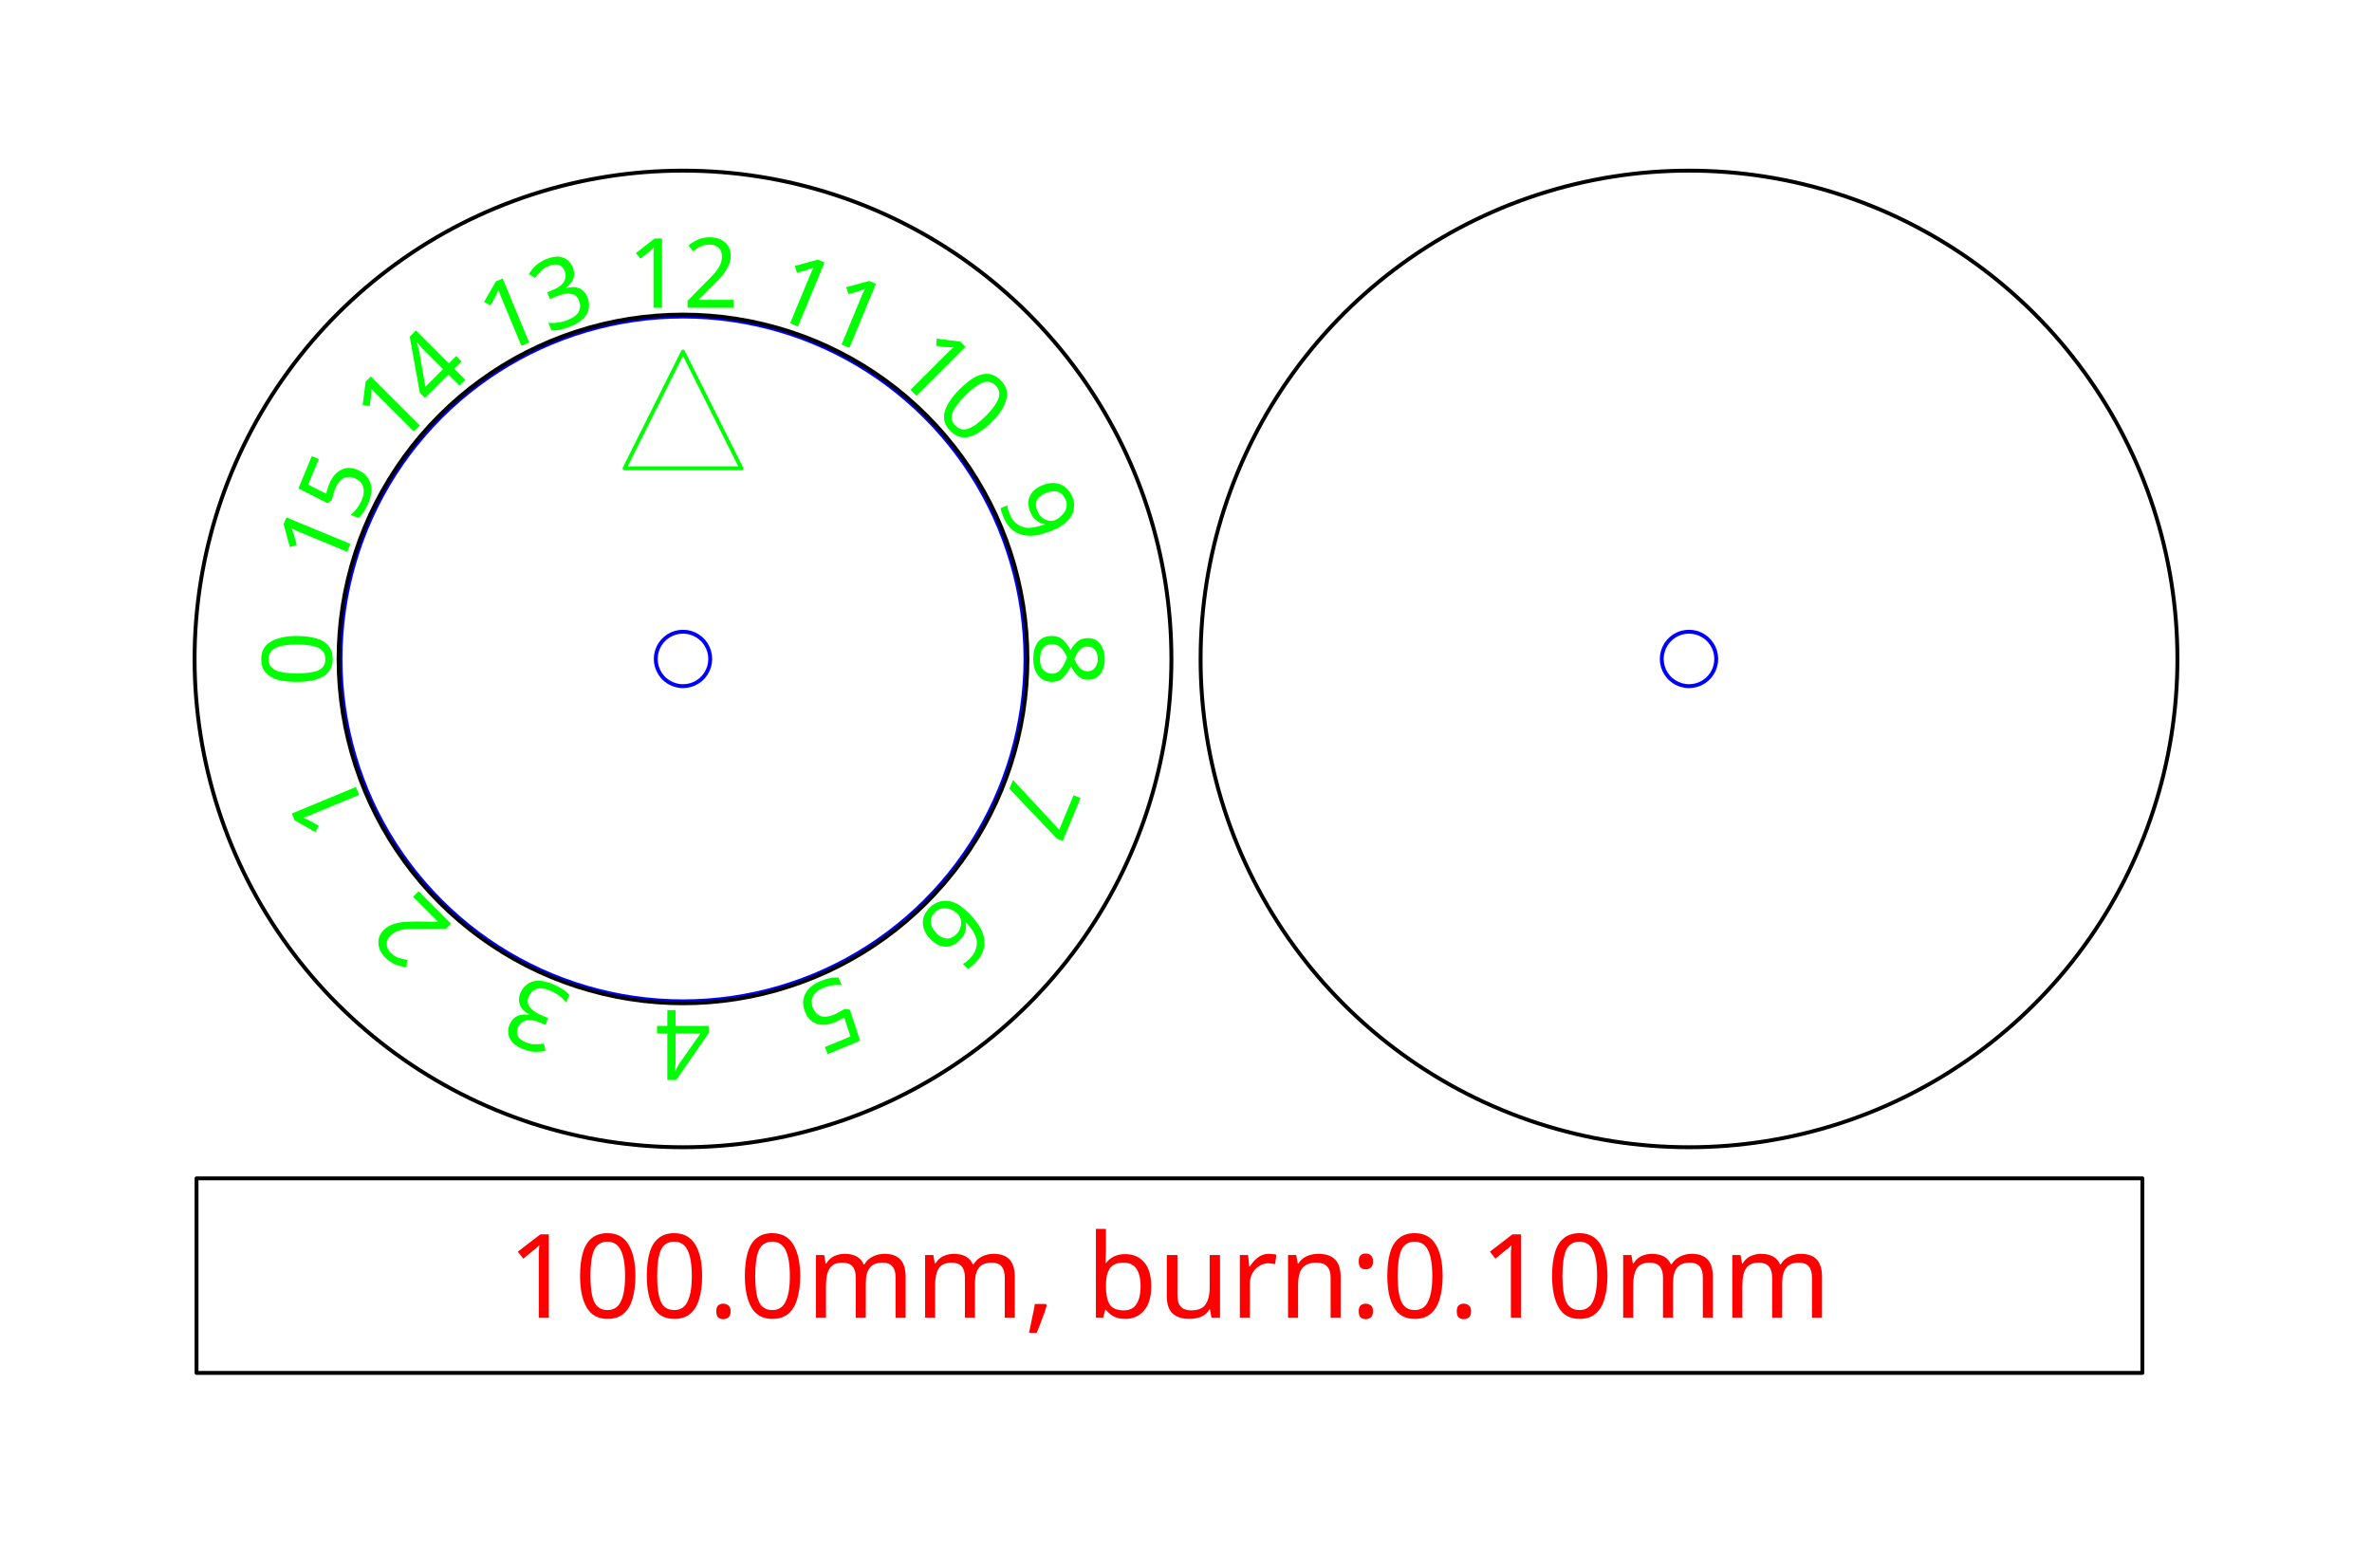
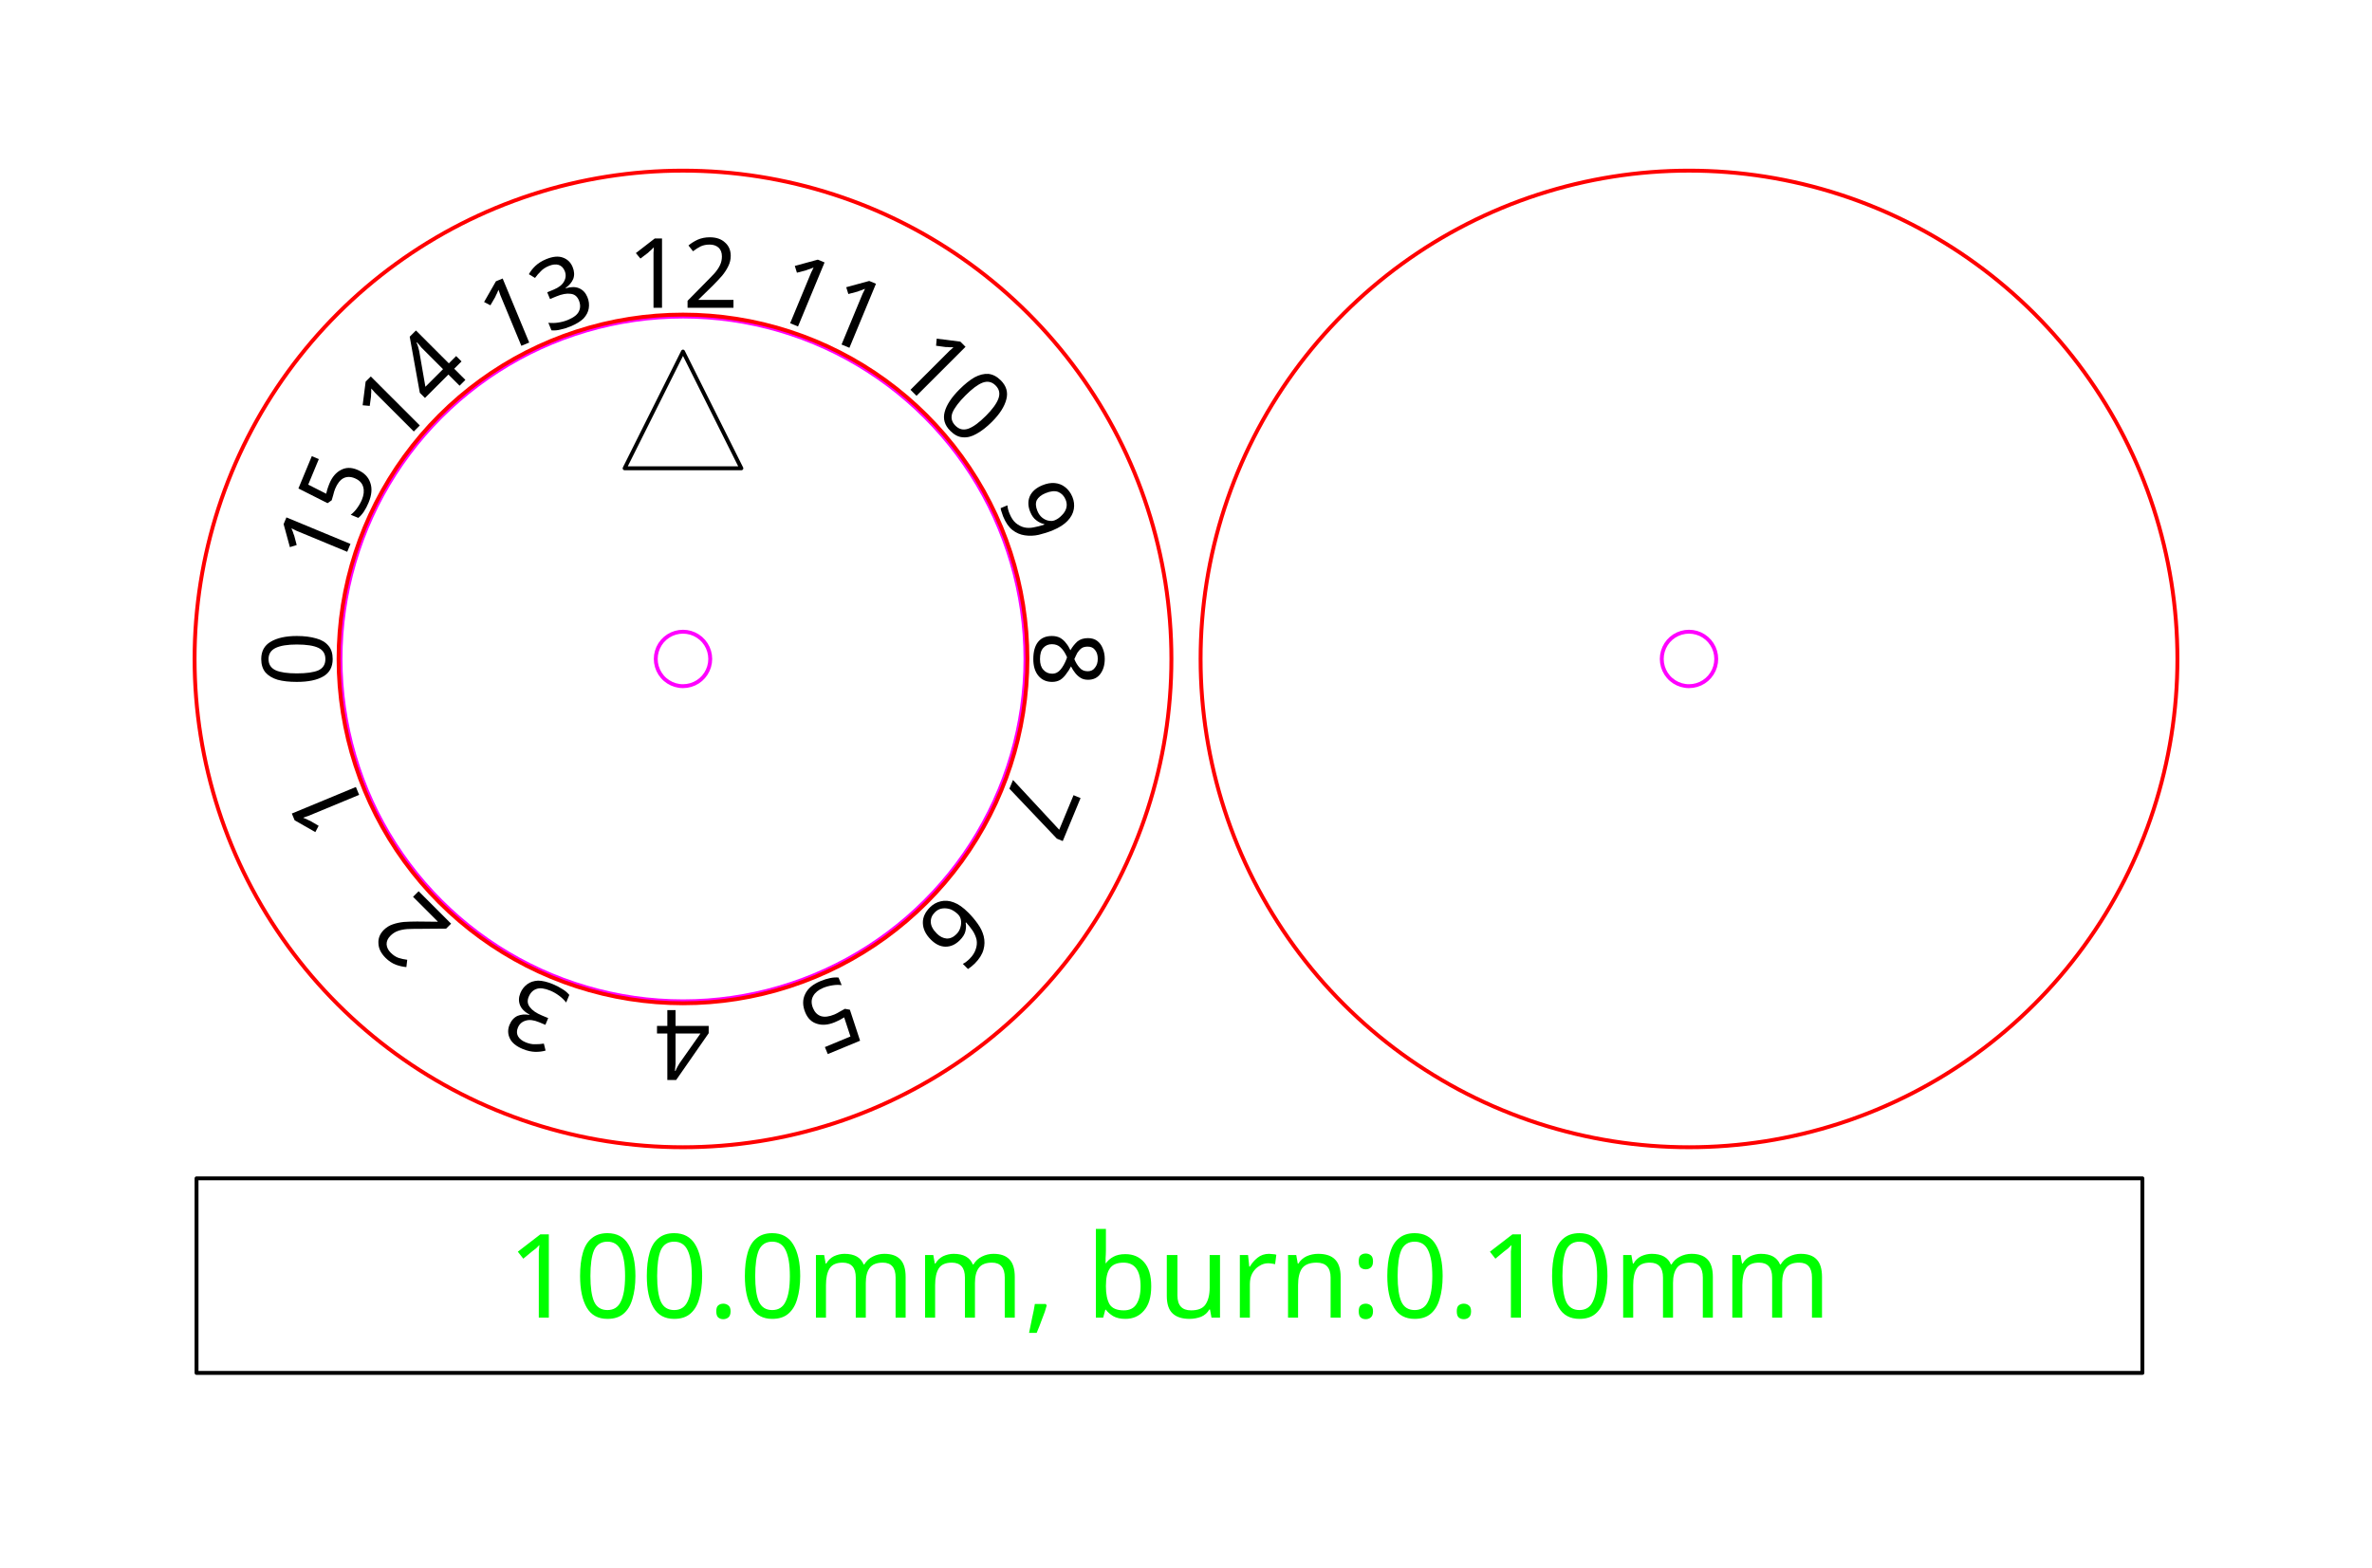
<svg xmlns="http://www.w3.org/2000/svg" height="80.57mm" viewBox="0.0 0.0 121.90 80.57" width="121.90mm">
  <g id="p-0" style="fill:none;stroke-linecap:round;stroke-linejoin:round;">
    <path d="M 10.100 70.572 H 110.100 V 60.572 H 10.100 V 70.572 Z" stroke="rgb(0,0,0)" stroke-width="0.20" />
-     <text font-size="6px" style="font-family: sans-serif ; font-weight: normal; font-style: normal; fill: rgb(255,0,0)" text-anchor="middle" transform="matrix( 1.000 0.000 0.000 1.000 60.100 67.732 )">100.0mm, burn:0.10mm</text>
+     <text font-size="6px" style="font-family: sans-serif ; font-weight: normal; font-style: normal; fill: rgb(0,255,0)" text-anchor="middle" transform="matrix( 1.000 0.000 0.000 1.000 60.100 67.732 )">100.0mm, burn:0.10mm</text>
  </g>
  <g id="p-1" style="fill:none;stroke-linecap:round;stroke-linejoin:round;">
-     <path d="M 60.200 33.872 C 60.200 28.571 58.522 23.406 55.406 19.118 C 52.291 14.830 47.897 11.638 42.856 10.000 C 37.815 8.362 32.385 8.362 27.344 10.000 C 22.303 11.638 17.909 14.830 14.794 19.118 C 11.678 23.406 10.000 28.571 10.000 33.872 C 10.000 39.172 11.678 44.337 14.794 48.625 C 17.909 52.913 22.303 56.105 27.344 57.743 C 32.385 59.381 37.815 59.381 42.856 57.743 C 47.897 56.105 52.291 52.913 55.406 48.625 C 58.522 44.337 60.200 39.172 60.200 33.872 Z" stroke="rgb(0,0,0)" stroke-width="0.20" />
-     <path d="M 52.700 33.872 C 52.700 37.246 51.730 40.548 49.906 43.387 C 48.082 46.225 45.480 48.479 42.411 49.881 C 39.342 51.283 35.935 51.773 32.595 51.292 C 29.256 50.812 26.124 49.382 23.574 47.173 C 21.025 44.963 19.163 42.067 18.213 38.830 C 17.262 35.593 17.262 32.150 18.213 28.913 C 19.163 25.676 21.025 22.780 23.574 20.570 C 26.124 18.361 29.256 16.931 32.595 16.451 C 35.935 15.970 39.342 16.460 42.411 17.862 C 45.480 19.264 48.082 21.518 49.906 24.356 C 51.730 27.195 52.700 30.498 52.700 33.872 Z" stroke="rgb(0,0,255)" stroke-width="0.20" />
-     <text font-size="5.0px" style="font-family: sans-serif ; font-weight: normal; font-style: normal; fill: rgb(0,255,0)" text-anchor="middle" transform="matrix( 0.000 -1.000 1.000 0.000 17.050 33.872 )">0</text>
-     <text font-size="5.0px" style="font-family: sans-serif ; font-weight: normal; font-style: normal; fill: rgb(0,255,0)" text-anchor="middle" transform="matrix( -0.383 -0.924 0.924 -0.383 18.424 40.779 )">1</text>
-     <text font-size="5.0px" style="font-family: sans-serif ; font-weight: normal; font-style: normal; fill: rgb(0,255,0)" text-anchor="middle" transform="matrix( -0.707 -0.707 0.707 -0.707 22.337 46.635 )">2</text>
-     <text font-size="5.0px" style="font-family: sans-serif ; font-weight: normal; font-style: normal; fill: rgb(0,255,0)" text-anchor="middle" transform="matrix( -0.924 -0.383 0.383 -0.924 28.193 50.548 )">3</text>
-     <text font-size="5.0px" style="font-family: sans-serif ; font-weight: normal; font-style: normal; fill: rgb(0,255,0)" text-anchor="middle" transform="matrix( -1.000 0.000 -0.000 -1.000 35.100 51.922 )">4</text>
-     <text font-size="5.0px" style="font-family: sans-serif ; font-weight: normal; font-style: normal; fill: rgb(0,255,0)" text-anchor="middle" transform="matrix( -0.924 0.383 -0.383 -0.924 42.007 50.548 )">5</text>
-     <text font-size="5.0px" style="font-family: sans-serif ; font-weight: normal; font-style: normal; fill: rgb(0,255,0)" text-anchor="middle" transform="matrix( -0.707 0.707 -0.707 -0.707 47.863 46.635 )">6</text>
-     <text font-size="5.0px" style="font-family: sans-serif ; font-weight: normal; font-style: normal; fill: rgb(0,255,0)" text-anchor="middle" transform="matrix( -0.383 0.924 -0.924 -0.383 51.776 40.779 )">7</text>
-     <text font-size="5.0px" style="font-family: sans-serif ; font-weight: normal; font-style: normal; fill: rgb(0,255,0)" text-anchor="middle" transform="matrix( 0.000 1.000 -1.000 0.000 53.150 33.872 )">8</text>
-     <text font-size="5.0px" style="font-family: sans-serif ; font-weight: normal; font-style: normal; fill: rgb(0,255,0)" text-anchor="middle" transform="matrix( 0.383 0.924 -0.924 0.383 51.776 26.964 )">9</text>
-     <text font-size="5.0px" style="font-family: sans-serif ; font-weight: normal; font-style: normal; fill: rgb(0,255,0)" text-anchor="middle" transform="matrix( 0.707 0.707 -0.707 0.707 47.863 21.108 )">10</text>
-     <text font-size="5.0px" style="font-family: sans-serif ; font-weight: normal; font-style: normal; fill: rgb(0,255,0)" text-anchor="middle" transform="matrix( 0.924 0.383 -0.383 0.924 42.007 17.195 )">11</text>
-     <text font-size="5.0px" style="font-family: sans-serif ; font-weight: normal; font-style: normal; fill: rgb(0,255,0)" text-anchor="middle" transform="matrix( 1.000 0.000 0.000 1.000 35.100 15.822 )">12</text>
-     <text font-size="5.0px" style="font-family: sans-serif ; font-weight: normal; font-style: normal; fill: rgb(0,255,0)" text-anchor="middle" transform="matrix( 0.924 -0.383 0.383 0.924 28.193 17.195 )">13</text>
-     <text font-size="5.0px" style="font-family: sans-serif ; font-weight: normal; font-style: normal; fill: rgb(0,255,0)" text-anchor="middle" transform="matrix( 0.707 -0.707 0.707 0.707 22.337 21.108 )">14</text>
-     <text font-size="5.0px" style="font-family: sans-serif ; font-weight: normal; font-style: normal; fill: rgb(0,255,0)" text-anchor="middle" transform="matrix( 0.383 -0.924 0.924 0.383 18.424 26.964 )">15</text>
-     <path d="M 52.800 33.872 C 52.800 30.134 51.617 26.492 49.420 23.468 C 47.223 20.444 44.125 18.193 40.570 17.038 C 37.015 15.883 33.185 15.883 29.630 17.038 C 26.075 18.193 22.977 20.444 20.780 23.468 C 18.583 26.492 17.400 30.134 17.400 33.872 C 17.400 37.609 18.583 41.251 20.780 44.275 C 22.977 47.299 26.075 49.550 29.630 50.705 C 33.185 51.860 37.015 51.860 40.570 50.705 C 44.125 49.550 47.223 47.299 49.420 44.275 C 51.617 41.251 52.800 37.609 52.800 33.872 Z" stroke="rgb(0,0,0)" stroke-width="0.20" />
-     <path d="M 36.500 33.872 C 36.500 34.140 36.423 34.403 36.278 34.628 C 36.133 34.854 35.926 35.034 35.682 35.145 C 35.437 35.256 35.166 35.295 34.901 35.257 C 34.635 35.219 34.386 35.105 34.183 34.930 C 33.980 34.754 33.832 34.523 33.757 34.266 C 33.681 34.008 33.681 33.735 33.757 33.477 C 33.832 33.220 33.980 32.989 34.183 32.813 C 34.386 32.638 34.635 32.524 34.901 32.486 C 35.166 32.448 35.437 32.487 35.682 32.598 C 35.926 32.710 36.133 32.889 36.278 33.115 C 36.423 33.340 36.500 33.603 36.500 33.872 Z" stroke="rgb(0,0,255)" stroke-width="0.20" />
-     <path d="M 35.100 18.072 L 38.100 24.072 H 32.100 L 35.100 18.072 Z" stroke="rgb(0,255,0)" stroke-width="0.20" />
-     <path d="M 111.900 33.872 C 111.900 28.571 110.222 23.406 107.106 19.118 C 103.991 14.830 99.597 11.638 94.556 10.000 C 89.515 8.362 84.085 8.362 79.044 10.000 C 74.003 11.638 69.609 14.830 66.494 19.118 C 63.378 23.406 61.700 28.571 61.700 33.872 C 61.700 39.172 63.378 44.337 66.494 48.625 C 69.609 52.913 74.003 56.105 79.044 57.743 C 84.085 59.381 89.515 59.381 94.556 57.743 C 99.597 56.105 103.991 52.913 107.106 48.625 C 110.222 44.337 111.900 39.172 111.900 33.872 Z" stroke="rgb(0,0,0)" stroke-width="0.20" />
-     <path d="M 88.200 33.872 C 88.200 34.140 88.123 34.403 87.978 34.628 C 87.833 34.854 87.626 35.034 87.382 35.145 C 87.137 35.256 86.866 35.295 86.601 35.257 C 86.335 35.219 86.086 35.105 85.883 34.930 C 85.680 34.754 85.532 34.523 85.457 34.266 C 85.381 34.008 85.381 33.735 85.457 33.477 C 85.532 33.220 85.680 32.989 85.883 32.813 C 86.086 32.638 86.335 32.524 86.601 32.486 C 86.866 32.448 87.137 32.487 87.382 32.598 C 87.626 32.710 87.833 32.889 87.978 33.115 C 88.123 33.340 88.200 33.603 88.200 33.872 Z" stroke="rgb(0,0,255)" stroke-width="0.20" />
+     <path d="M 60.200 33.872 C 60.200 28.571 58.522 23.406 55.406 19.118 C 52.291 14.830 47.897 11.638 42.856 10.000 C 37.815 8.362 32.385 8.362 27.344 10.000 C 22.303 11.638 17.909 14.830 14.794 19.118 C 11.678 23.406 10.000 28.571 10.000 33.872 C 10.000 39.172 11.678 44.337 14.794 48.625 C 17.909 52.913 22.303 56.105 27.344 57.743 C 32.385 59.381 37.815 59.381 42.856 57.743 C 47.897 56.105 52.291 52.913 55.406 48.625 C 58.522 44.337 60.200 39.172 60.200 33.872 Z" stroke="rgb(255,0,0)" stroke-width="0.20" />
+     <path d="M 52.700 33.872 C 52.700 37.246 51.730 40.548 49.906 43.387 C 48.082 46.225 45.480 48.479 42.411 49.881 C 39.342 51.283 35.935 51.773 32.595 51.292 C 29.256 50.812 26.124 49.382 23.574 47.173 C 21.025 44.963 19.163 42.067 18.213 38.830 C 17.262 35.593 17.262 32.150 18.213 28.913 C 19.163 25.676 21.025 22.780 23.574 20.570 C 26.124 18.361 29.256 16.931 32.595 16.451 C 35.935 15.970 39.342 16.460 42.411 17.862 C 45.480 19.264 48.082 21.518 49.906 24.356 C 51.730 27.195 52.700 30.498 52.700 33.872 Z" stroke="rgb(255,0,255)" stroke-width="0.20" />
+     <text font-size="5.0px" style="font-family: sans-serif ; font-weight: normal; font-style: normal; fill: rgb(0,0,0)" text-anchor="middle" transform="matrix( 0.000 -1.000 1.000 0.000 17.050 33.872 )">0</text>
+     <text font-size="5.0px" style="font-family: sans-serif ; font-weight: normal; font-style: normal; fill: rgb(0,0,0)" text-anchor="middle" transform="matrix( -0.383 -0.924 0.924 -0.383 18.424 40.779 )">1</text>
+     <text font-size="5.0px" style="font-family: sans-serif ; font-weight: normal; font-style: normal; fill: rgb(0,0,0)" text-anchor="middle" transform="matrix( -0.707 -0.707 0.707 -0.707 22.337 46.635 )">2</text>
+     <text font-size="5.0px" style="font-family: sans-serif ; font-weight: normal; font-style: normal; fill: rgb(0,0,0)" text-anchor="middle" transform="matrix( -0.924 -0.383 0.383 -0.924 28.193 50.548 )">3</text>
+     <text font-size="5.0px" style="font-family: sans-serif ; font-weight: normal; font-style: normal; fill: rgb(0,0,0)" text-anchor="middle" transform="matrix( -1.000 0.000 -0.000 -1.000 35.100 51.922 )">4</text>
+     <text font-size="5.0px" style="font-family: sans-serif ; font-weight: normal; font-style: normal; fill: rgb(0,0,0)" text-anchor="middle" transform="matrix( -0.924 0.383 -0.383 -0.924 42.007 50.548 )">5</text>
+     <text font-size="5.0px" style="font-family: sans-serif ; font-weight: normal; font-style: normal; fill: rgb(0,0,0)" text-anchor="middle" transform="matrix( -0.707 0.707 -0.707 -0.707 47.863 46.635 )">6</text>
+     <text font-size="5.0px" style="font-family: sans-serif ; font-weight: normal; font-style: normal; fill: rgb(0,0,0)" text-anchor="middle" transform="matrix( -0.383 0.924 -0.924 -0.383 51.776 40.779 )">7</text>
+     <text font-size="5.0px" style="font-family: sans-serif ; font-weight: normal; font-style: normal; fill: rgb(0,0,0)" text-anchor="middle" transform="matrix( 0.000 1.000 -1.000 0.000 53.150 33.872 )">8</text>
+     <text font-size="5.0px" style="font-family: sans-serif ; font-weight: normal; font-style: normal; fill: rgb(0,0,0)" text-anchor="middle" transform="matrix( 0.383 0.924 -0.924 0.383 51.776 26.964 )">9</text>
+     <text font-size="5.0px" style="font-family: sans-serif ; font-weight: normal; font-style: normal; fill: rgb(0,0,0)" text-anchor="middle" transform="matrix( 0.707 0.707 -0.707 0.707 47.863 21.108 )">10</text>
+     <text font-size="5.0px" style="font-family: sans-serif ; font-weight: normal; font-style: normal; fill: rgb(0,0,0)" text-anchor="middle" transform="matrix( 0.924 0.383 -0.383 0.924 42.007 17.195 )">11</text>
+     <text font-size="5.0px" style="font-family: sans-serif ; font-weight: normal; font-style: normal; fill: rgb(0,0,0)" text-anchor="middle" transform="matrix( 1.000 0.000 0.000 1.000 35.100 15.822 )">12</text>
+     <text font-size="5.0px" style="font-family: sans-serif ; font-weight: normal; font-style: normal; fill: rgb(0,0,0)" text-anchor="middle" transform="matrix( 0.924 -0.383 0.383 0.924 28.193 17.195 )">13</text>
+     <text font-size="5.0px" style="font-family: sans-serif ; font-weight: normal; font-style: normal; fill: rgb(0,0,0)" text-anchor="middle" transform="matrix( 0.707 -0.707 0.707 0.707 22.337 21.108 )">14</text>
+     <text font-size="5.0px" style="font-family: sans-serif ; font-weight: normal; font-style: normal; fill: rgb(0,0,0)" text-anchor="middle" transform="matrix( 0.383 -0.924 0.924 0.383 18.424 26.964 )">15</text>
+     <path d="M 52.800 33.872 C 52.800 30.134 51.617 26.492 49.420 23.468 C 47.223 20.444 44.125 18.193 40.570 17.038 C 37.015 15.883 33.185 15.883 29.630 17.038 C 26.075 18.193 22.977 20.444 20.780 23.468 C 18.583 26.492 17.400 30.134 17.400 33.872 C 17.400 37.609 18.583 41.251 20.780 44.275 C 22.977 47.299 26.075 49.550 29.630 50.705 C 33.185 51.860 37.015 51.860 40.570 50.705 C 44.125 49.550 47.223 47.299 49.420 44.275 C 51.617 41.251 52.800 37.609 52.800 33.872 Z" stroke="rgb(255,0,0)" stroke-width="0.20" />
+     <path d="M 36.500 33.872 C 36.500 34.140 36.423 34.403 36.278 34.628 C 36.133 34.854 35.926 35.034 35.682 35.145 C 35.437 35.256 35.166 35.295 34.901 35.257 C 34.635 35.219 34.386 35.105 34.183 34.930 C 33.980 34.754 33.832 34.523 33.757 34.266 C 33.681 34.008 33.681 33.735 33.757 33.477 C 33.832 33.220 33.980 32.989 34.183 32.813 C 34.386 32.638 34.635 32.524 34.901 32.486 C 35.166 32.448 35.437 32.487 35.682 32.598 C 35.926 32.710 36.133 32.889 36.278 33.115 C 36.423 33.340 36.500 33.603 36.500 33.872 Z" stroke="rgb(255,0,255)" stroke-width="0.20" />
+     <path d="M 35.100 18.072 L 38.100 24.072 H 32.100 L 35.100 18.072 Z" stroke="rgb(0,0,0)" stroke-width="0.20" />
+     <path d="M 111.900 33.872 C 111.900 28.571 110.222 23.406 107.106 19.118 C 103.991 14.830 99.597 11.638 94.556 10.000 C 89.515 8.362 84.085 8.362 79.044 10.000 C 74.003 11.638 69.609 14.830 66.494 19.118 C 63.378 23.406 61.700 28.571 61.700 33.872 C 61.700 39.172 63.378 44.337 66.494 48.625 C 69.609 52.913 74.003 56.105 79.044 57.743 C 84.085 59.381 89.515 59.381 94.556 57.743 C 99.597 56.105 103.991 52.913 107.106 48.625 C 110.222 44.337 111.900 39.172 111.900 33.872 Z" stroke="rgb(255,0,0)" stroke-width="0.20" />
+     <path d="M 88.200 33.872 C 88.200 34.140 88.123 34.403 87.978 34.628 C 87.833 34.854 87.626 35.034 87.382 35.145 C 87.137 35.256 86.866 35.295 86.601 35.257 C 86.335 35.219 86.086 35.105 85.883 34.930 C 85.680 34.754 85.532 34.523 85.457 34.266 C 85.381 34.008 85.381 33.735 85.457 33.477 C 85.532 33.220 85.680 32.989 85.883 32.813 C 86.086 32.638 86.335 32.524 86.601 32.486 C 86.866 32.448 87.137 32.487 87.382 32.598 C 87.626 32.710 87.833 32.889 87.978 33.115 C 88.123 33.340 88.200 33.603 88.200 33.872 Z" stroke="rgb(255,0,255)" stroke-width="0.20" />
  </g>
</svg>
